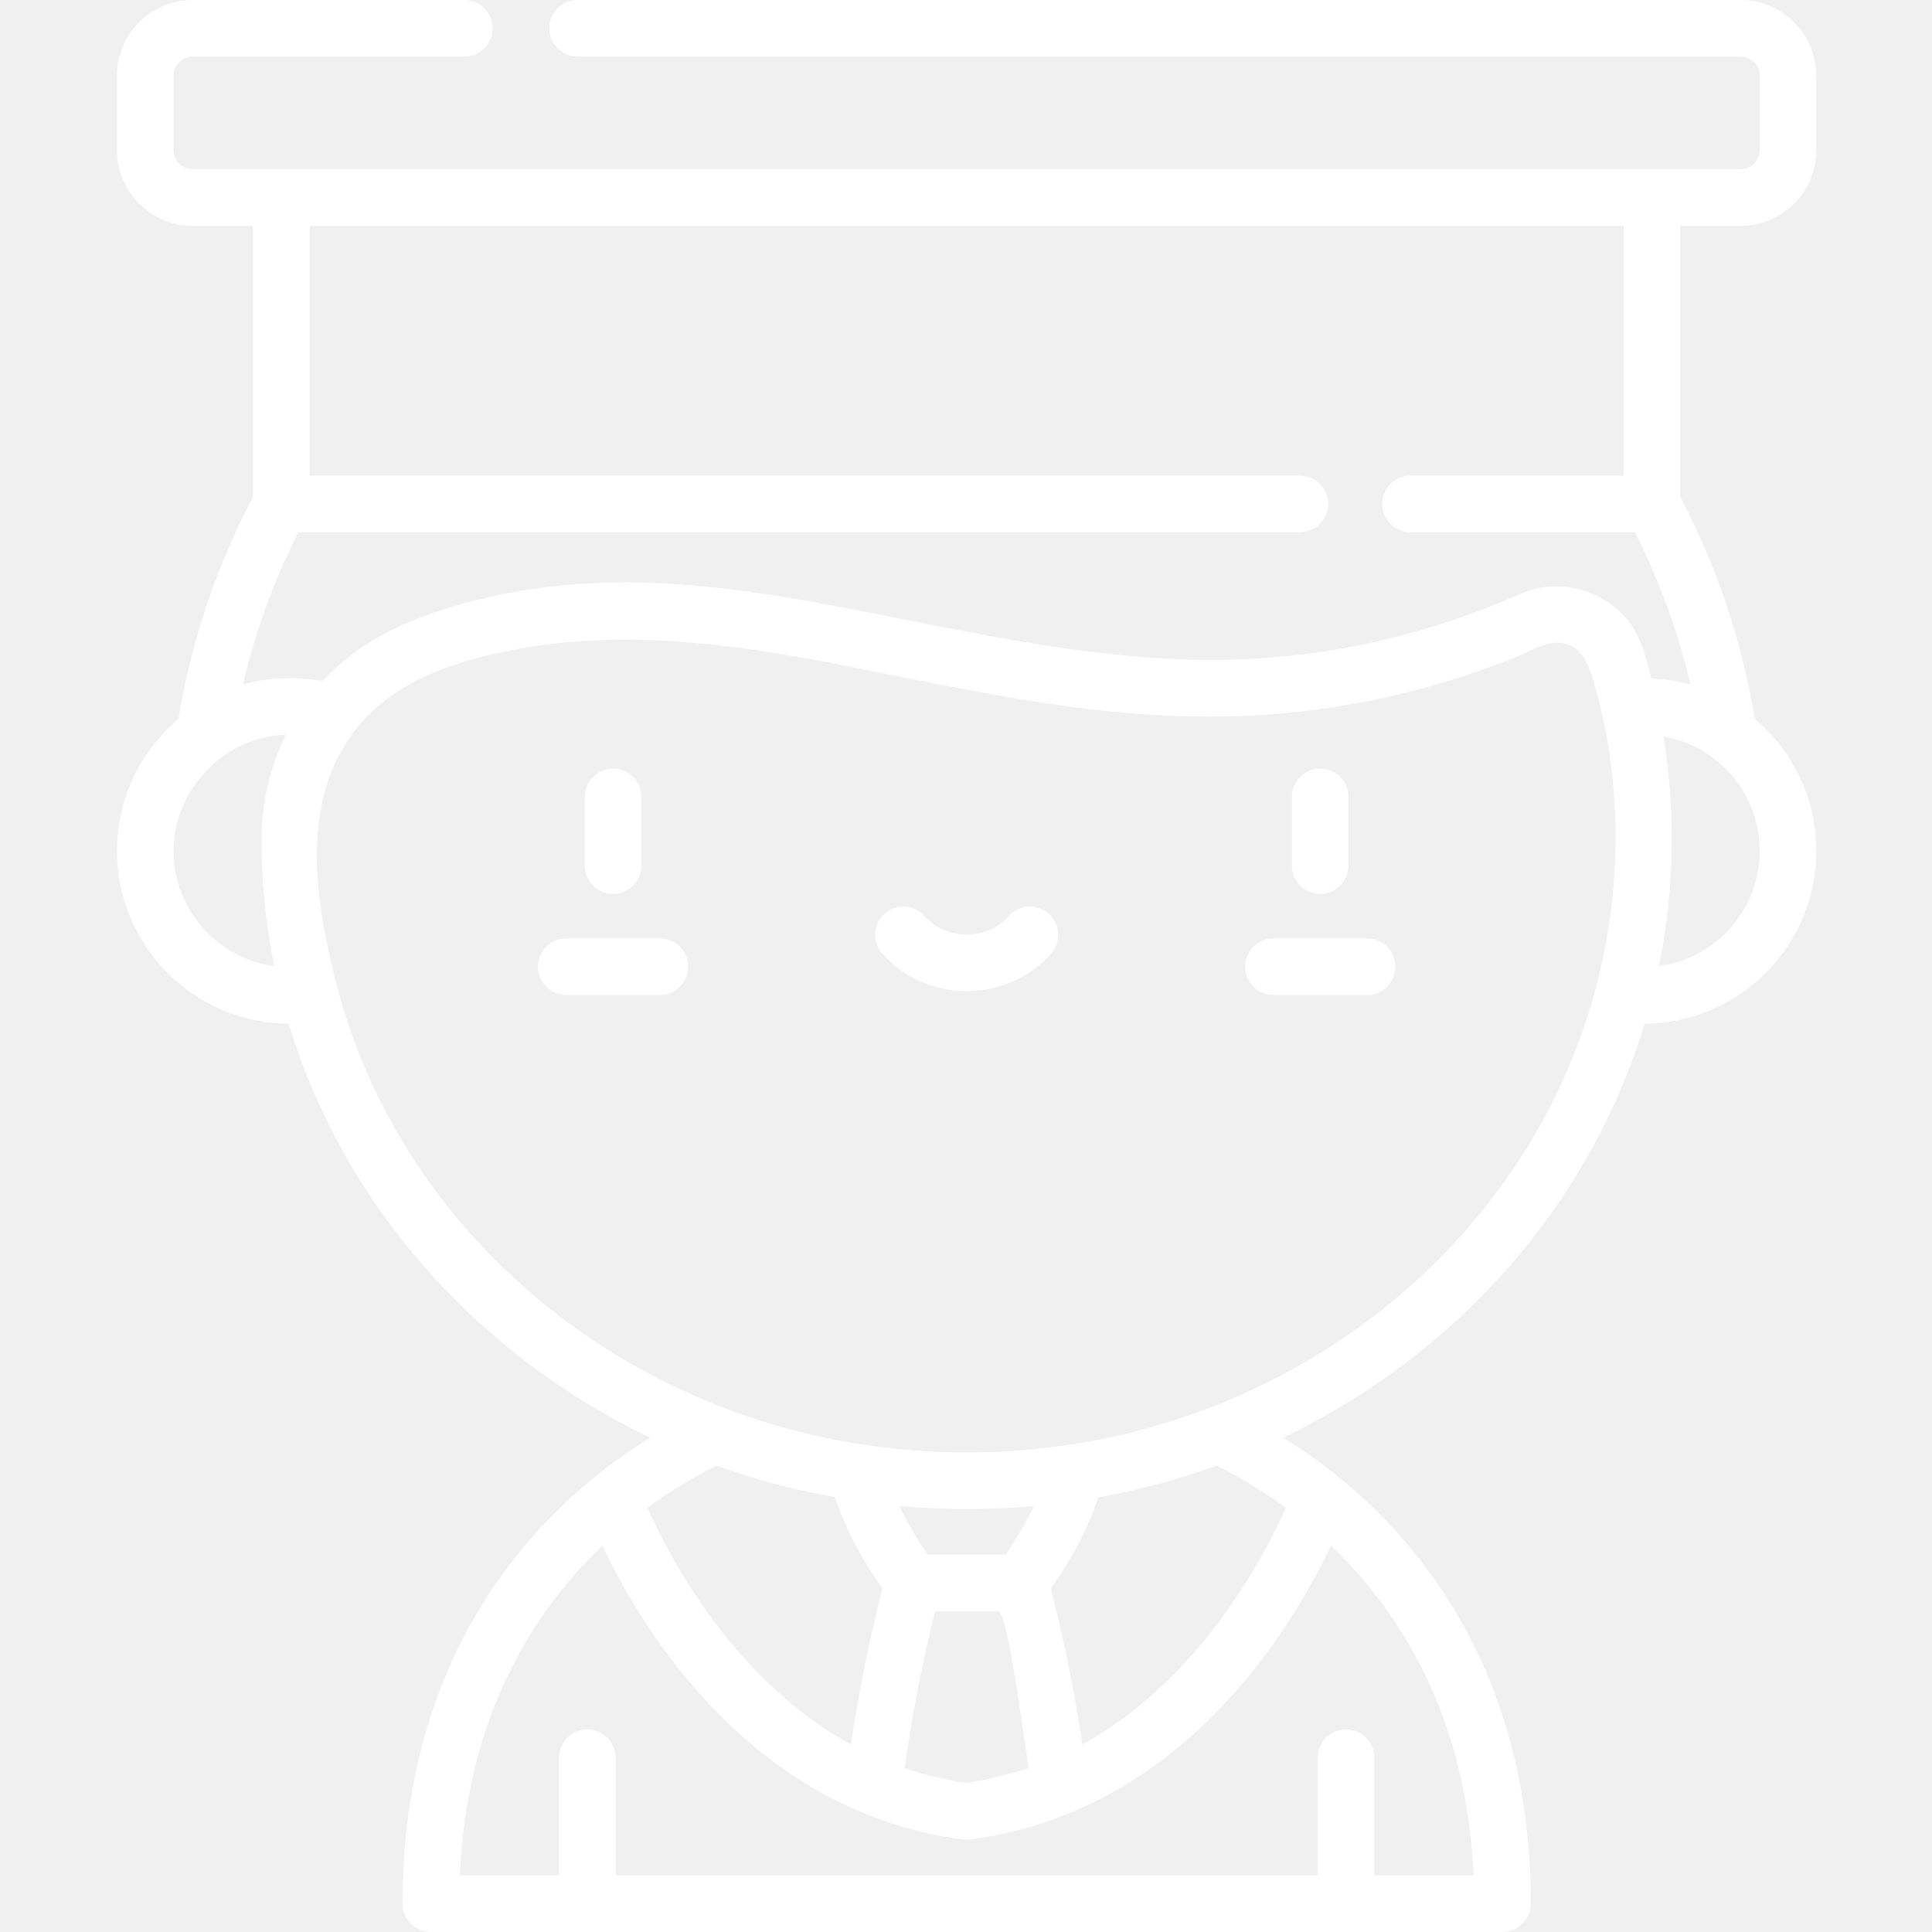
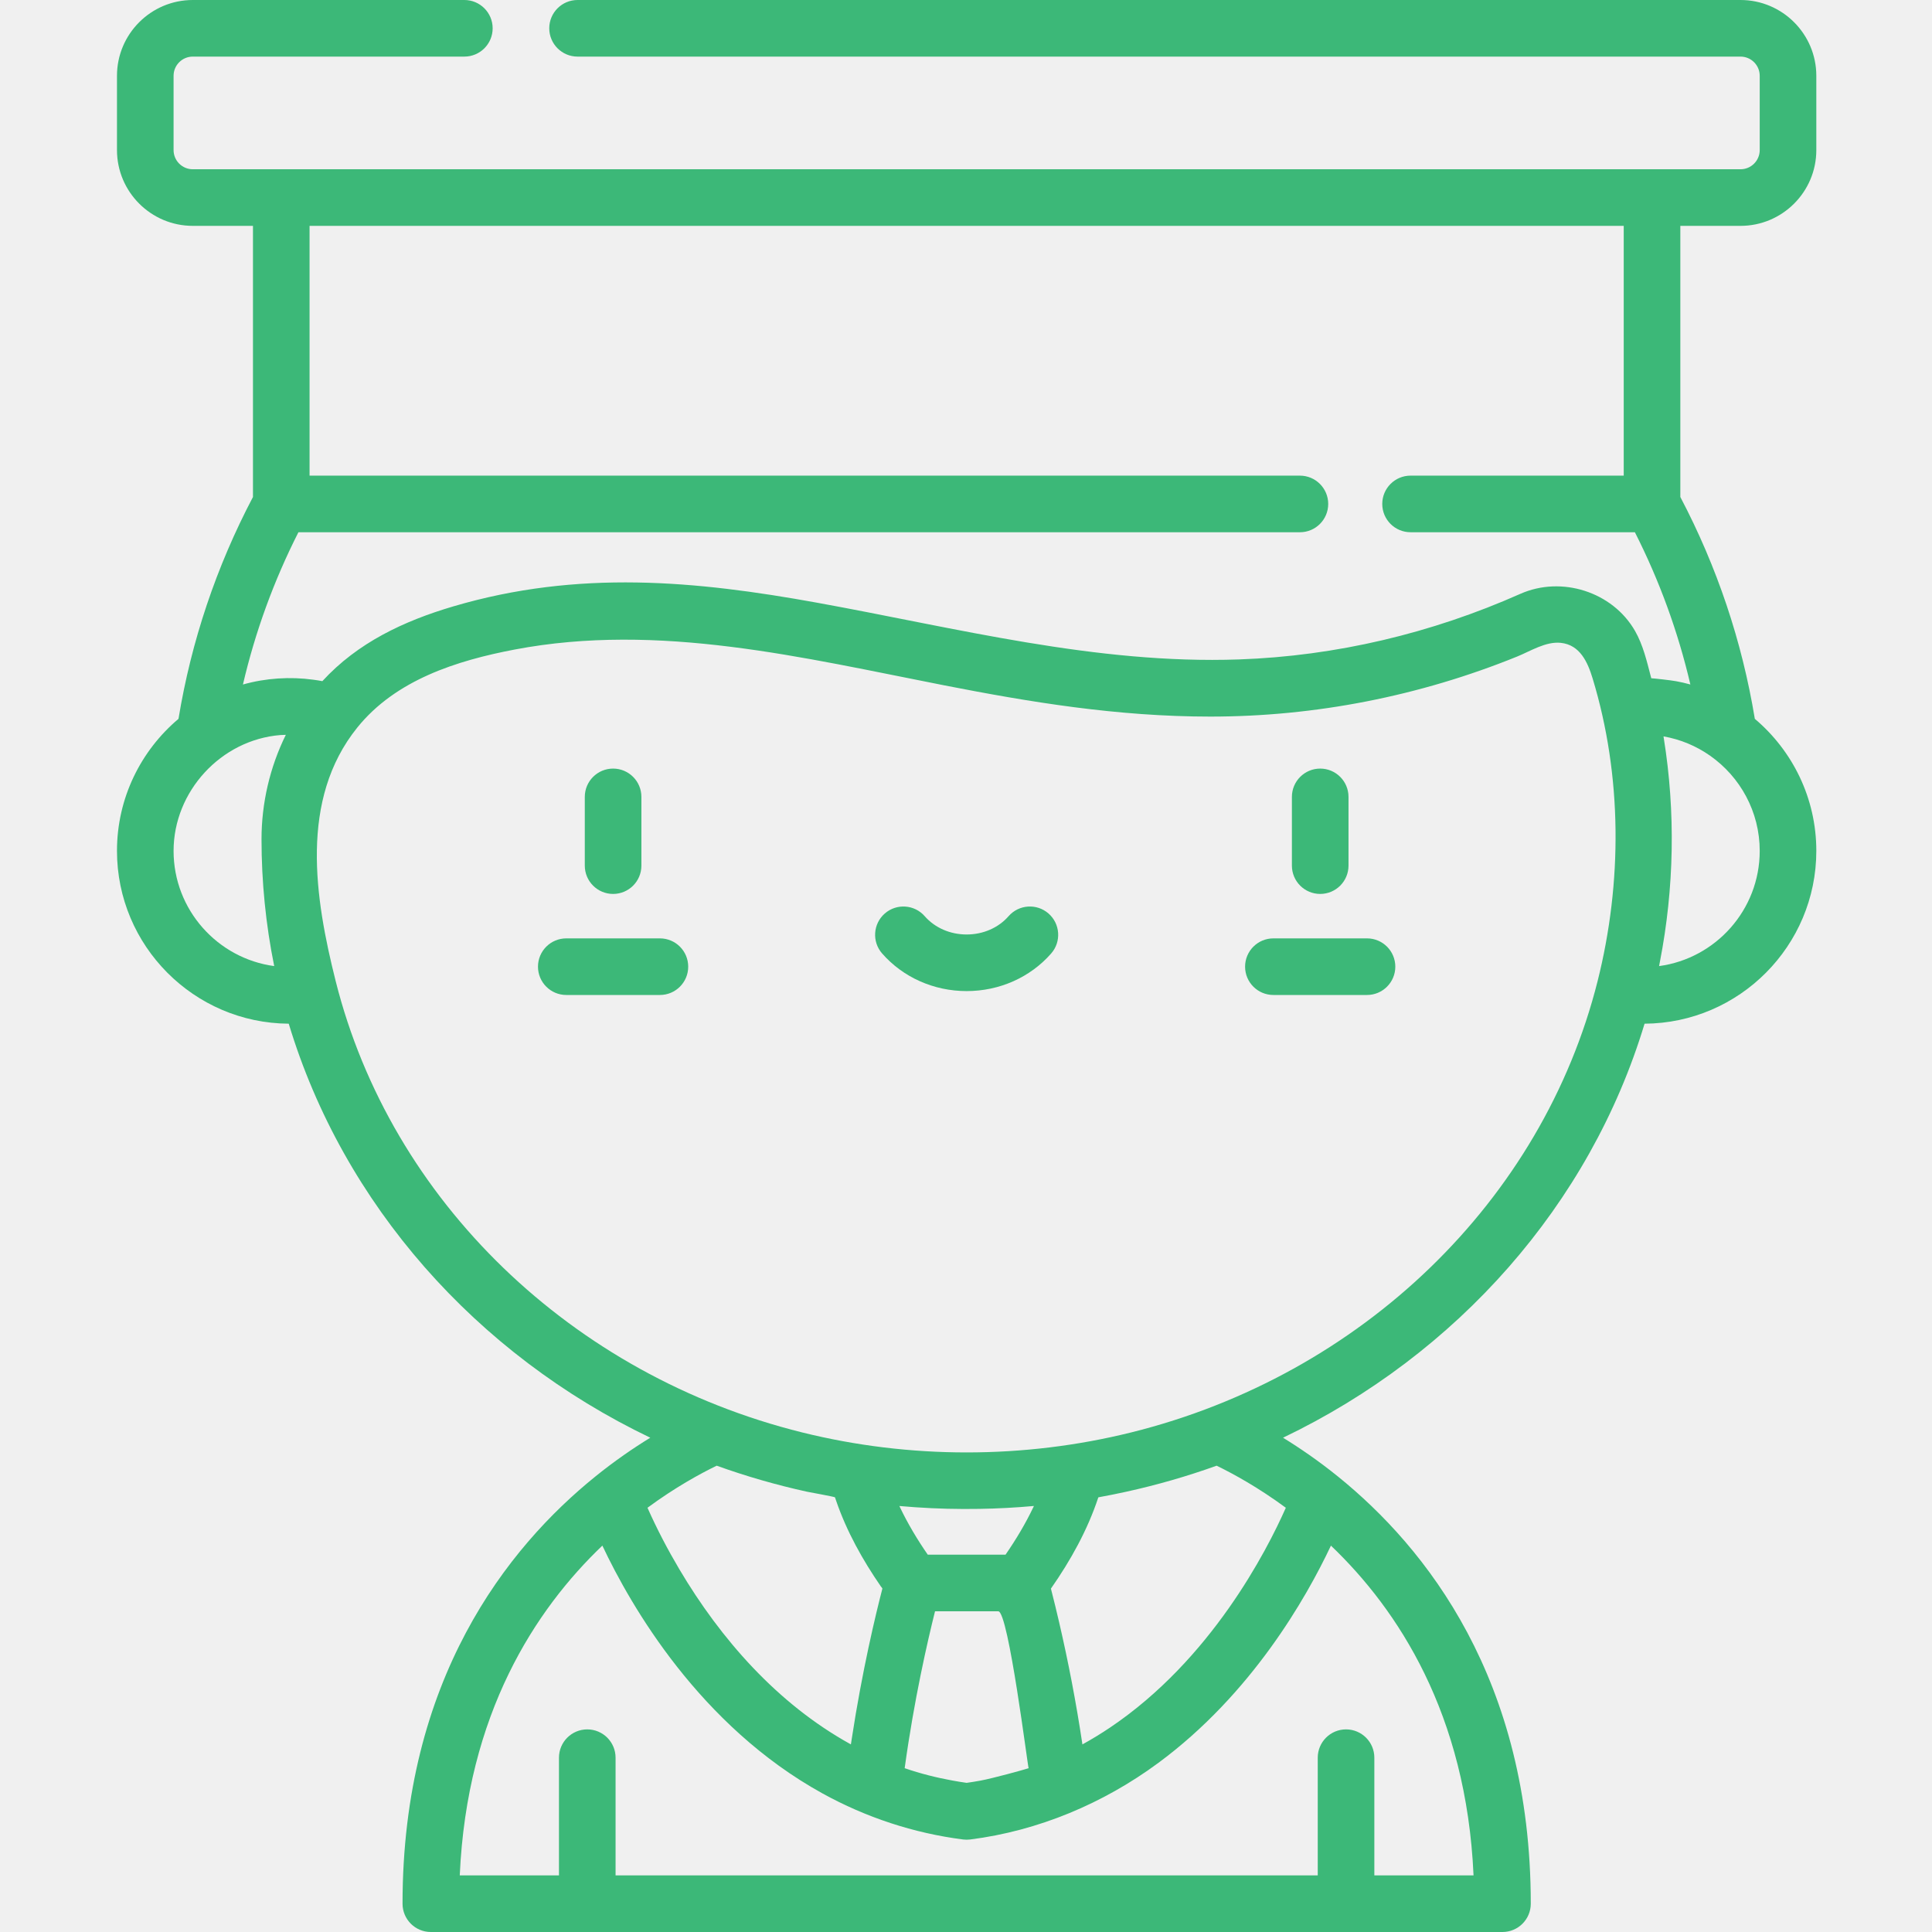
- <svg xmlns="http://www.w3.org/2000/svg" fill="#fff" height="512pt" viewBox="-30 0 511 512" width="512pt">
+ <svg xmlns="http://www.w3.org/2000/svg" fill="#3cb878" height="512pt" viewBox="-30 0 511 512" width="512pt">
  <path d="m319.367 236.902c4.141 0 7.5-3.359 7.5-7.5v-18.219c0-4.141-3.359-7.5-7.5-7.5-4.141 0-7.5 3.359-7.5 7.5v18.219c0 4.141 3.355 7.5 7.5 7.5zm0 0" />
  <path d="m331.773 248.68h-24.812c-4.145 0-7.5 3.355-7.5 7.5 0 4.141 3.355 7.5 7.5 7.5h24.812c4.141 0 7.5-3.359 7.5-7.5 0-4.145-3.359-7.5-7.5-7.5zm0 0" />
  <path d="m131.977 236.902c4.145 0 7.5-3.359 7.5-7.5v-18.219c0-4.141-3.355-7.5-7.5-7.5-4.141 0-7.5 3.359-7.5 7.5v18.219c0 4.141 3.359 7.5 7.5 7.5zm0 0" />
  <path d="m144.383 248.68h-24.812c-4.141 0-7.5 3.355-7.5 7.5 0 4.141 3.359 7.5 7.5 7.5h24.812c4.145 0 7.5-3.359 7.5-7.5 0-4.145-3.355-7.5-7.5-7.5zm0 0" />
  <path d="m247.367 242.09c-3.121-2.727-7.859-2.41-10.586.711-2.691 3.082-6.742 4.848-11.109 4.848s-8.418-1.766-11.113-4.848c-2.723-3.117-7.461-3.438-10.582-.711-3.117 2.727-3.438 7.465-.711 10.582 5.543 6.34 13.711 9.977 22.406 9.977s16.863-3.637 22.406-9.977c2.727-3.117 2.406-7.855-.711-10.582zm0 0" />
  <path d="m.5 20.086v19.684c0 11.074 9.012 20.086 20.09 20.086h15.949v71.852c-9.719 18.48-16.352 38.234-19.738 58.793-9.961 8.406-16.301 20.973-16.301 34.996 0 25.16 20.395 45.641 45.52 45.793 14.484 47.945 49.707 87.633 95.812 109.719-4.449 2.727-9.422 6.125-14.566 10.285 0 0 0 .004-.004.004-23.305 18.832-51.086 53.762-51.086 113.203 0 4.141 3.355 7.5 7.5 7.5h283.996c4.141 0 7.5-3.359 7.5-7.5 0-59.441-27.781-94.367-51.09-113.203 0 0-.004-.004-.004-.004-5.145-4.156-10.117-7.559-14.562-10.285 46.102-22.082 81.328-61.773 95.812-109.719 25.121-.152 45.516-20.633 45.516-45.793 0-14.023-6.34-26.586-16.297-34.996-3.387-20.559-10.02-40.312-19.742-58.797v-71.848h15.953c11.078 0 20.086-9.012 20.086-20.086v-19.684c0-11.074-9.012-20.086-20.086-20.086h-308.199c-4.145 0-7.5 3.359-7.5 7.5s3.355 7.5 7.5 7.5h308.199c2.805 0 5.086 2.281 5.086 5.086v19.684c0 2.805-2.281 5.086-5.086 5.086h-410.168c-2.809 0-5.09-2.281-5.09-5.086v-19.684c0-2.805 2.281-5.086 5.09-5.086h71.969c4.141 0 7.5-3.359 7.5-7.5s-3.359-7.5-7.5-7.5h-71.969c-11.078 0-20.09 9.012-20.09 20.086zm41.668 235.938c-15.035-2.027-26.668-14.945-26.668-30.527 0-15.762 12.559-29.434 28.289-30.699.09-.008 1.062-.047 1.457-.059-4.227 8.559-6.441 18.105-6.441 27.645 0 11.277 1.121 22.59 3.363 33.641zm148.609 140.781c.098.297.203.605.309.914 2.781 8.105 7.016 15.699 11.875 22.734.055.078.402.465.379.547-1.707 6.574-5.355 21.637-8.145 39.98-.066.434-.137.867-.199 1.301-.121-.062-.238-.129-.355-.195-19.09-10.613-34.09-27.617-45.121-46.242-3.086-5.215-5.898-10.59-8.363-16.125-.023-.051-.047-.098-.066-.148 7.301-5.379 13.875-8.98 18.344-11.148 7.781 2.801 15.781 5.105 23.922 6.895.121.027 7.422 1.363 7.422 1.488zm21.305 2.633c5.656.391 11.32.527 16.988.43 4.812-.078 9.633-.332 14.426-.766-.043.094-.082.184-.125.277-2.105 4.41-4.617 8.609-7.395 12.629h-20.609c-2.781-4.023-5.312-8.246-7.414-12.668-.035-.082-.07-.156-.105-.234 1.41.125 2.82.234 4.234.332zm17.301 72.434c-1.23.223-2.469.43-3.711.602-1.242-.168-2.477-.379-3.707-.602-4.293-.777-8.543-1.844-12.668-3.27-.016-.004-.031-.008-.051-.012.008-.051.016-.102.023-.148 2.477-18.031 6.059-33.59 8.023-41.434h16.758c2.707 0 7.859 41.645 8.047 41.582-.031.008-.059.016-.09.027-1.148.391-9.547 2.695-12.625 3.254zm130.621 25.129h-26.289v-31.195c0-4.145-3.359-7.5-7.5-7.5-4.145 0-7.5 3.355-7.5 7.5v31.195h-186.082v-31.195c0-4.145-3.359-7.5-7.5-7.5-4.145 0-7.5 3.355-7.5 7.5v31.195h-26.293c1.91-42.824 20.047-70.453 37.793-87.398 7.598 16.109 25.832 47.723 58.312 65.66 11.535 6.371 24.203 10.551 37.281 12.219.629.078 1.262.078 1.891 0 18.012-2.277 35.262-9.527 49.84-20.285 24.719-18.246 39.199-43.691 45.754-57.59 17.746 16.941 35.883 44.57 37.793 87.395zm-68.09-108.578c4.469 2.168 11.043 5.773 18.344 11.148-5.082 11.477-19.84 40.273-46.609 58.266-2.367 1.59-4.801 3.074-7.297 4.449-.016-.105-.035-.207-.047-.312-1.613-10.746-3.656-21.426-6.113-32.012-.684-2.945-1.395-5.883-2.148-8.812-.012-.047-.027-.102-.039-.148 5.219-7.465 9.703-15.527 12.566-24.195 2.488-.449 4.969-.949 7.438-1.492 8.133-1.789 16.129-4.09 23.906-6.891zm-22.641-8.816c-28.48 7.066-58.699 7.07-87.18.004-61.074-15.148-108.984-61.355-123.637-119.617-5.531-21.996-9.656-48.09 5.734-67.188 10.168-12.621 26.32-17.738 41.664-20.664 38.281-7.297 76.531 2.176 114.012 9.508 22.438 4.387 45.648 8.254 70.387 8.254 27.863 0 55.461-5.438 81.273-15.898 3.566-1.445 7.617-4.066 11.605-3.645 5.086.543 7.109 5.094 8.43 9.43 7.852 25.824 7.891 54.074 1.328 80.184-14.645 58.262-62.543 104.473-123.617 119.633zm139.902-123.582c.082-.406.152-.812.23-1.215 3.773-19.375 4.168-39.645 1.012-59.207-.004-.027-.051-.445-.07-.449 4.496.781 8.656 2.543 12.262 5.059.035.023.074.051.109.074 7.93 5.582 13.125 14.801 13.125 25.211 0 15.582-11.629 28.5-26.668 30.527zm-9.371-196.168v66.191h-56.492c-4.141 0-7.5 3.359-7.5 7.5s3.359 7.5 7.5 7.5h59.449c6.523 12.863 11.445 26.375 14.703 40.348-1.246-.348-2.527-.641-3.801-.871-1.445-.266-5.82-.75-6.559-.781-.023-.094-.051-.188-.074-.281-1.082-4.141-2.09-8.531-4.238-12.273-5.961-10.379-19.48-14.652-30.387-9.812-23.523 10.445-48.824 16.477-74.562 17.379-37.938 1.332-74.801-8.328-111.824-15.035-31.965-5.793-63.246-8.816-96.426.988-13.086 3.867-25.312 9.602-34.664 19.801-.789-.148-1.582-.273-2.379-.379-6.203-.852-12.637-.43-18.668 1.27 3.258-13.977 8.18-27.488 14.703-40.352h265.406c4.141 0 7.5-3.355 7.5-7.5 0-4.141-3.359-7.5-7.5-7.5h-262.453v-66.191zm0 0" />
</svg>
